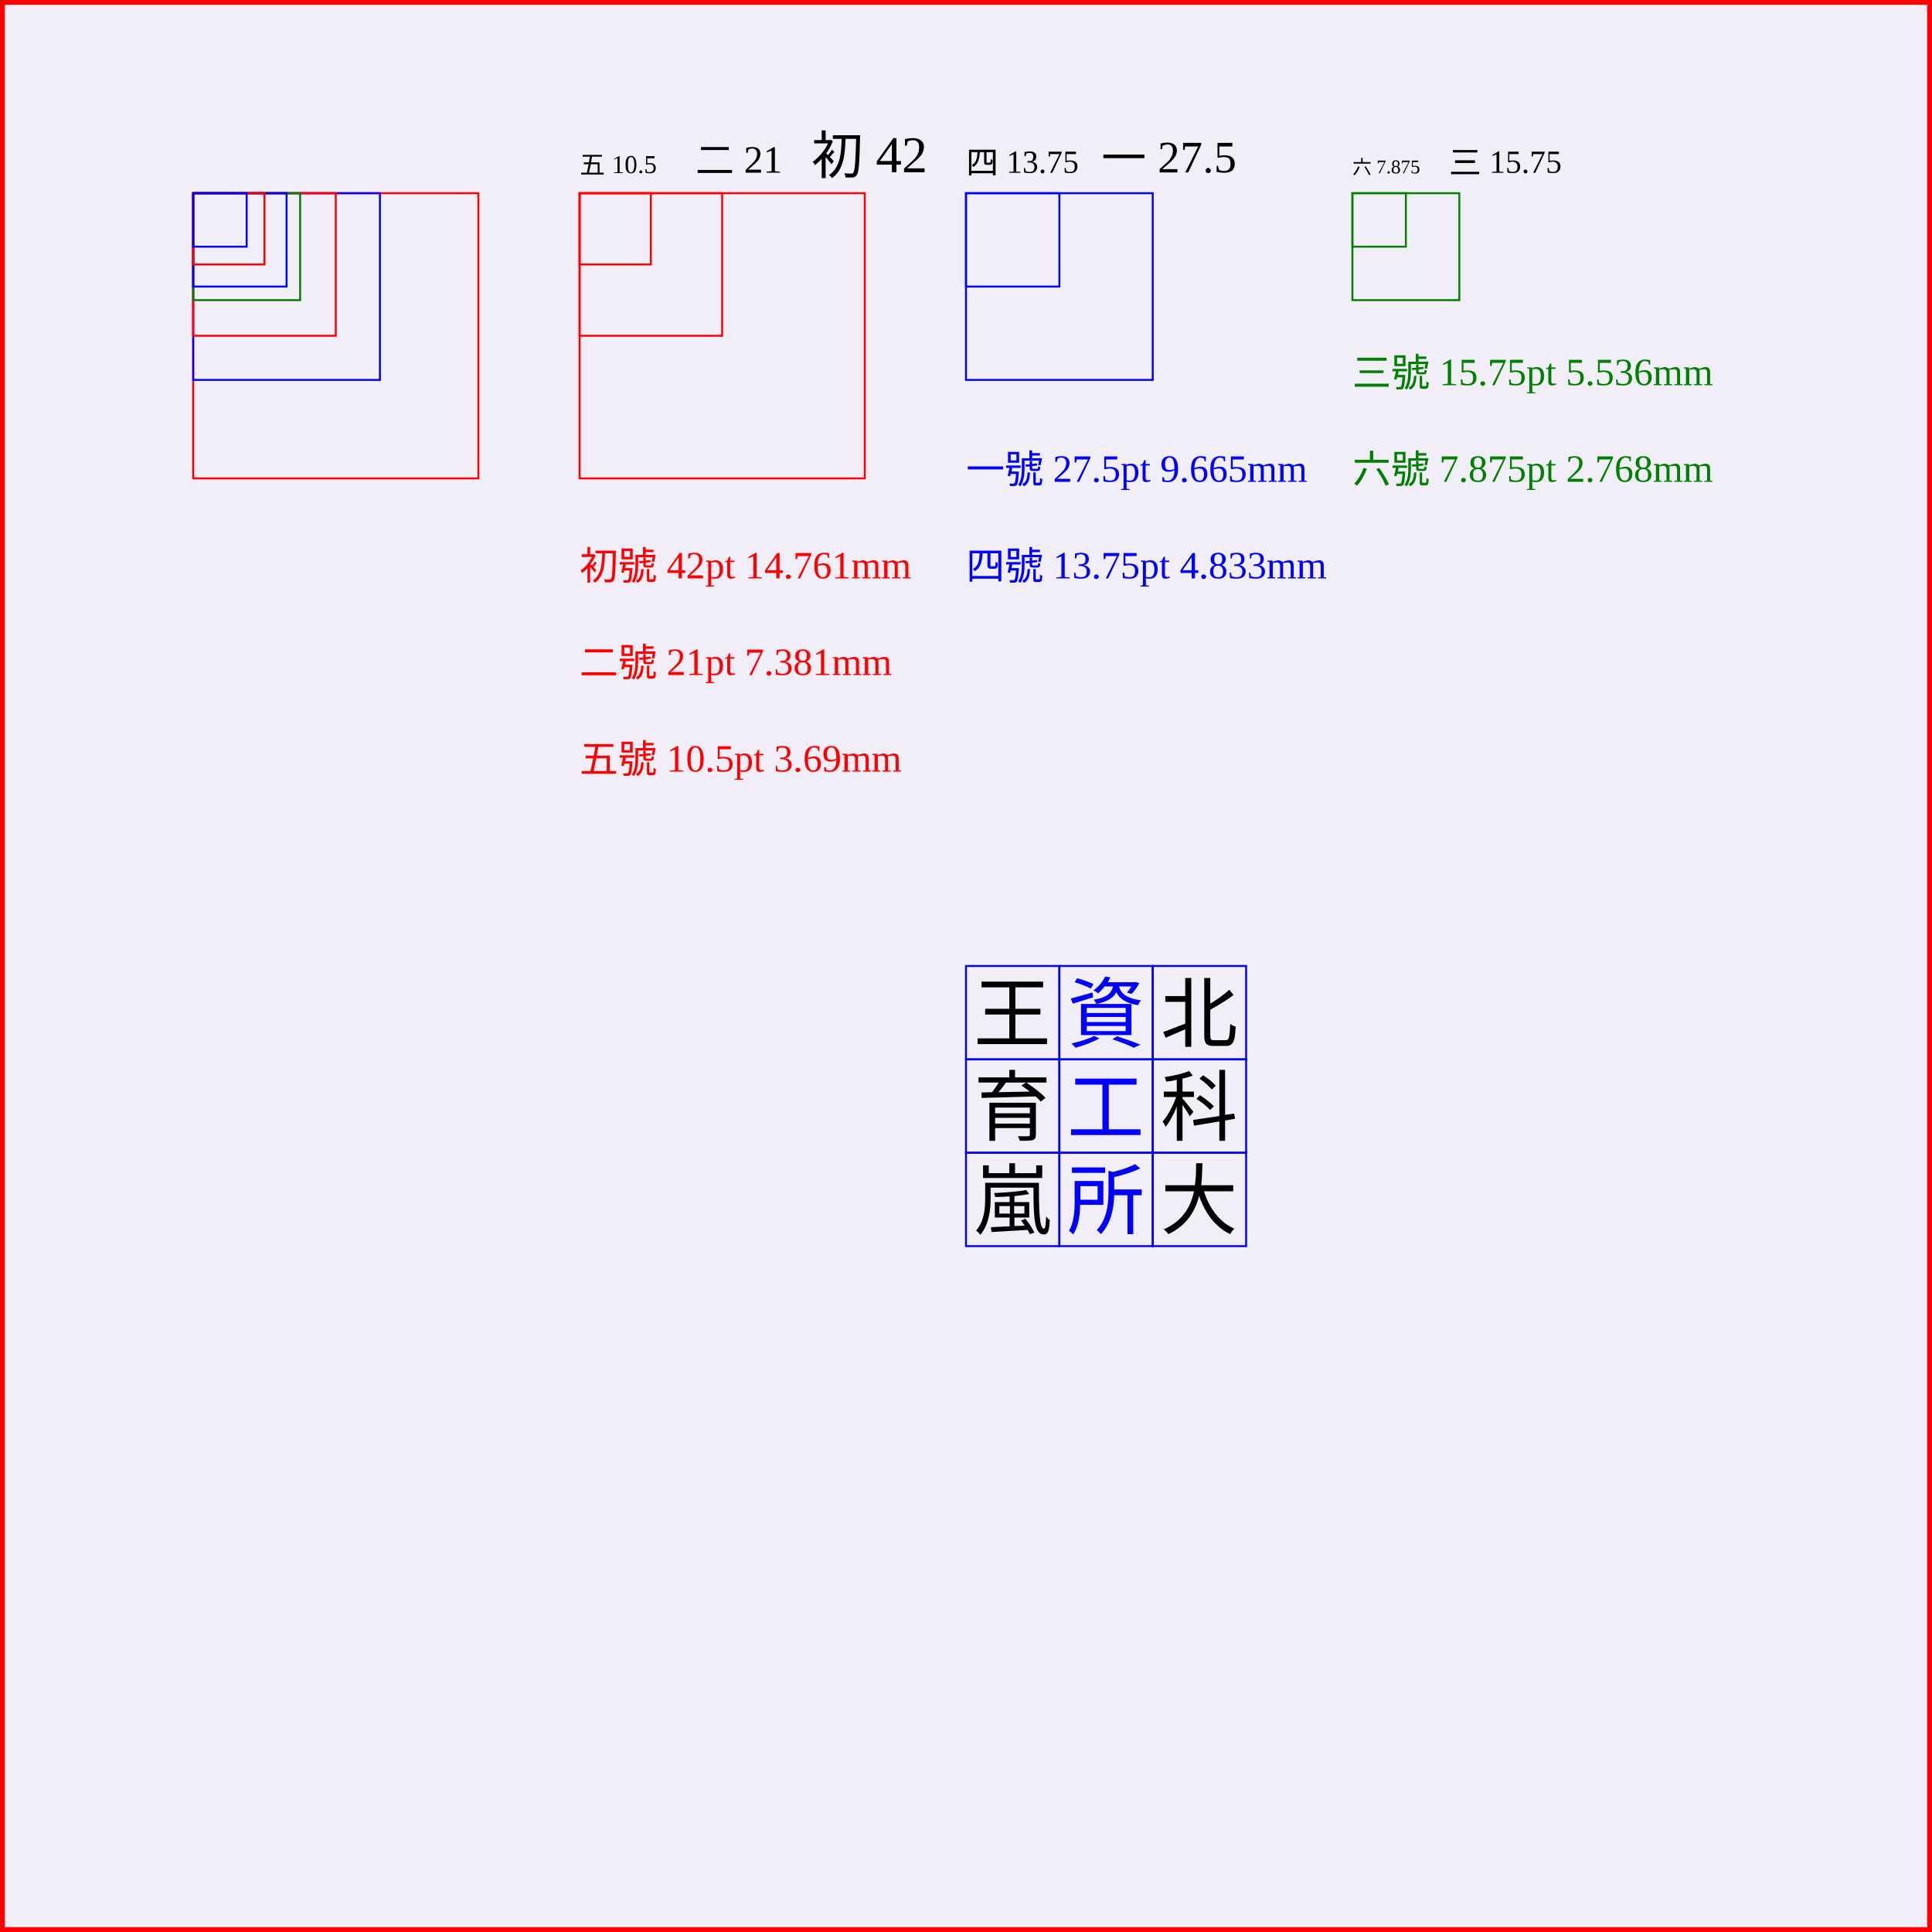
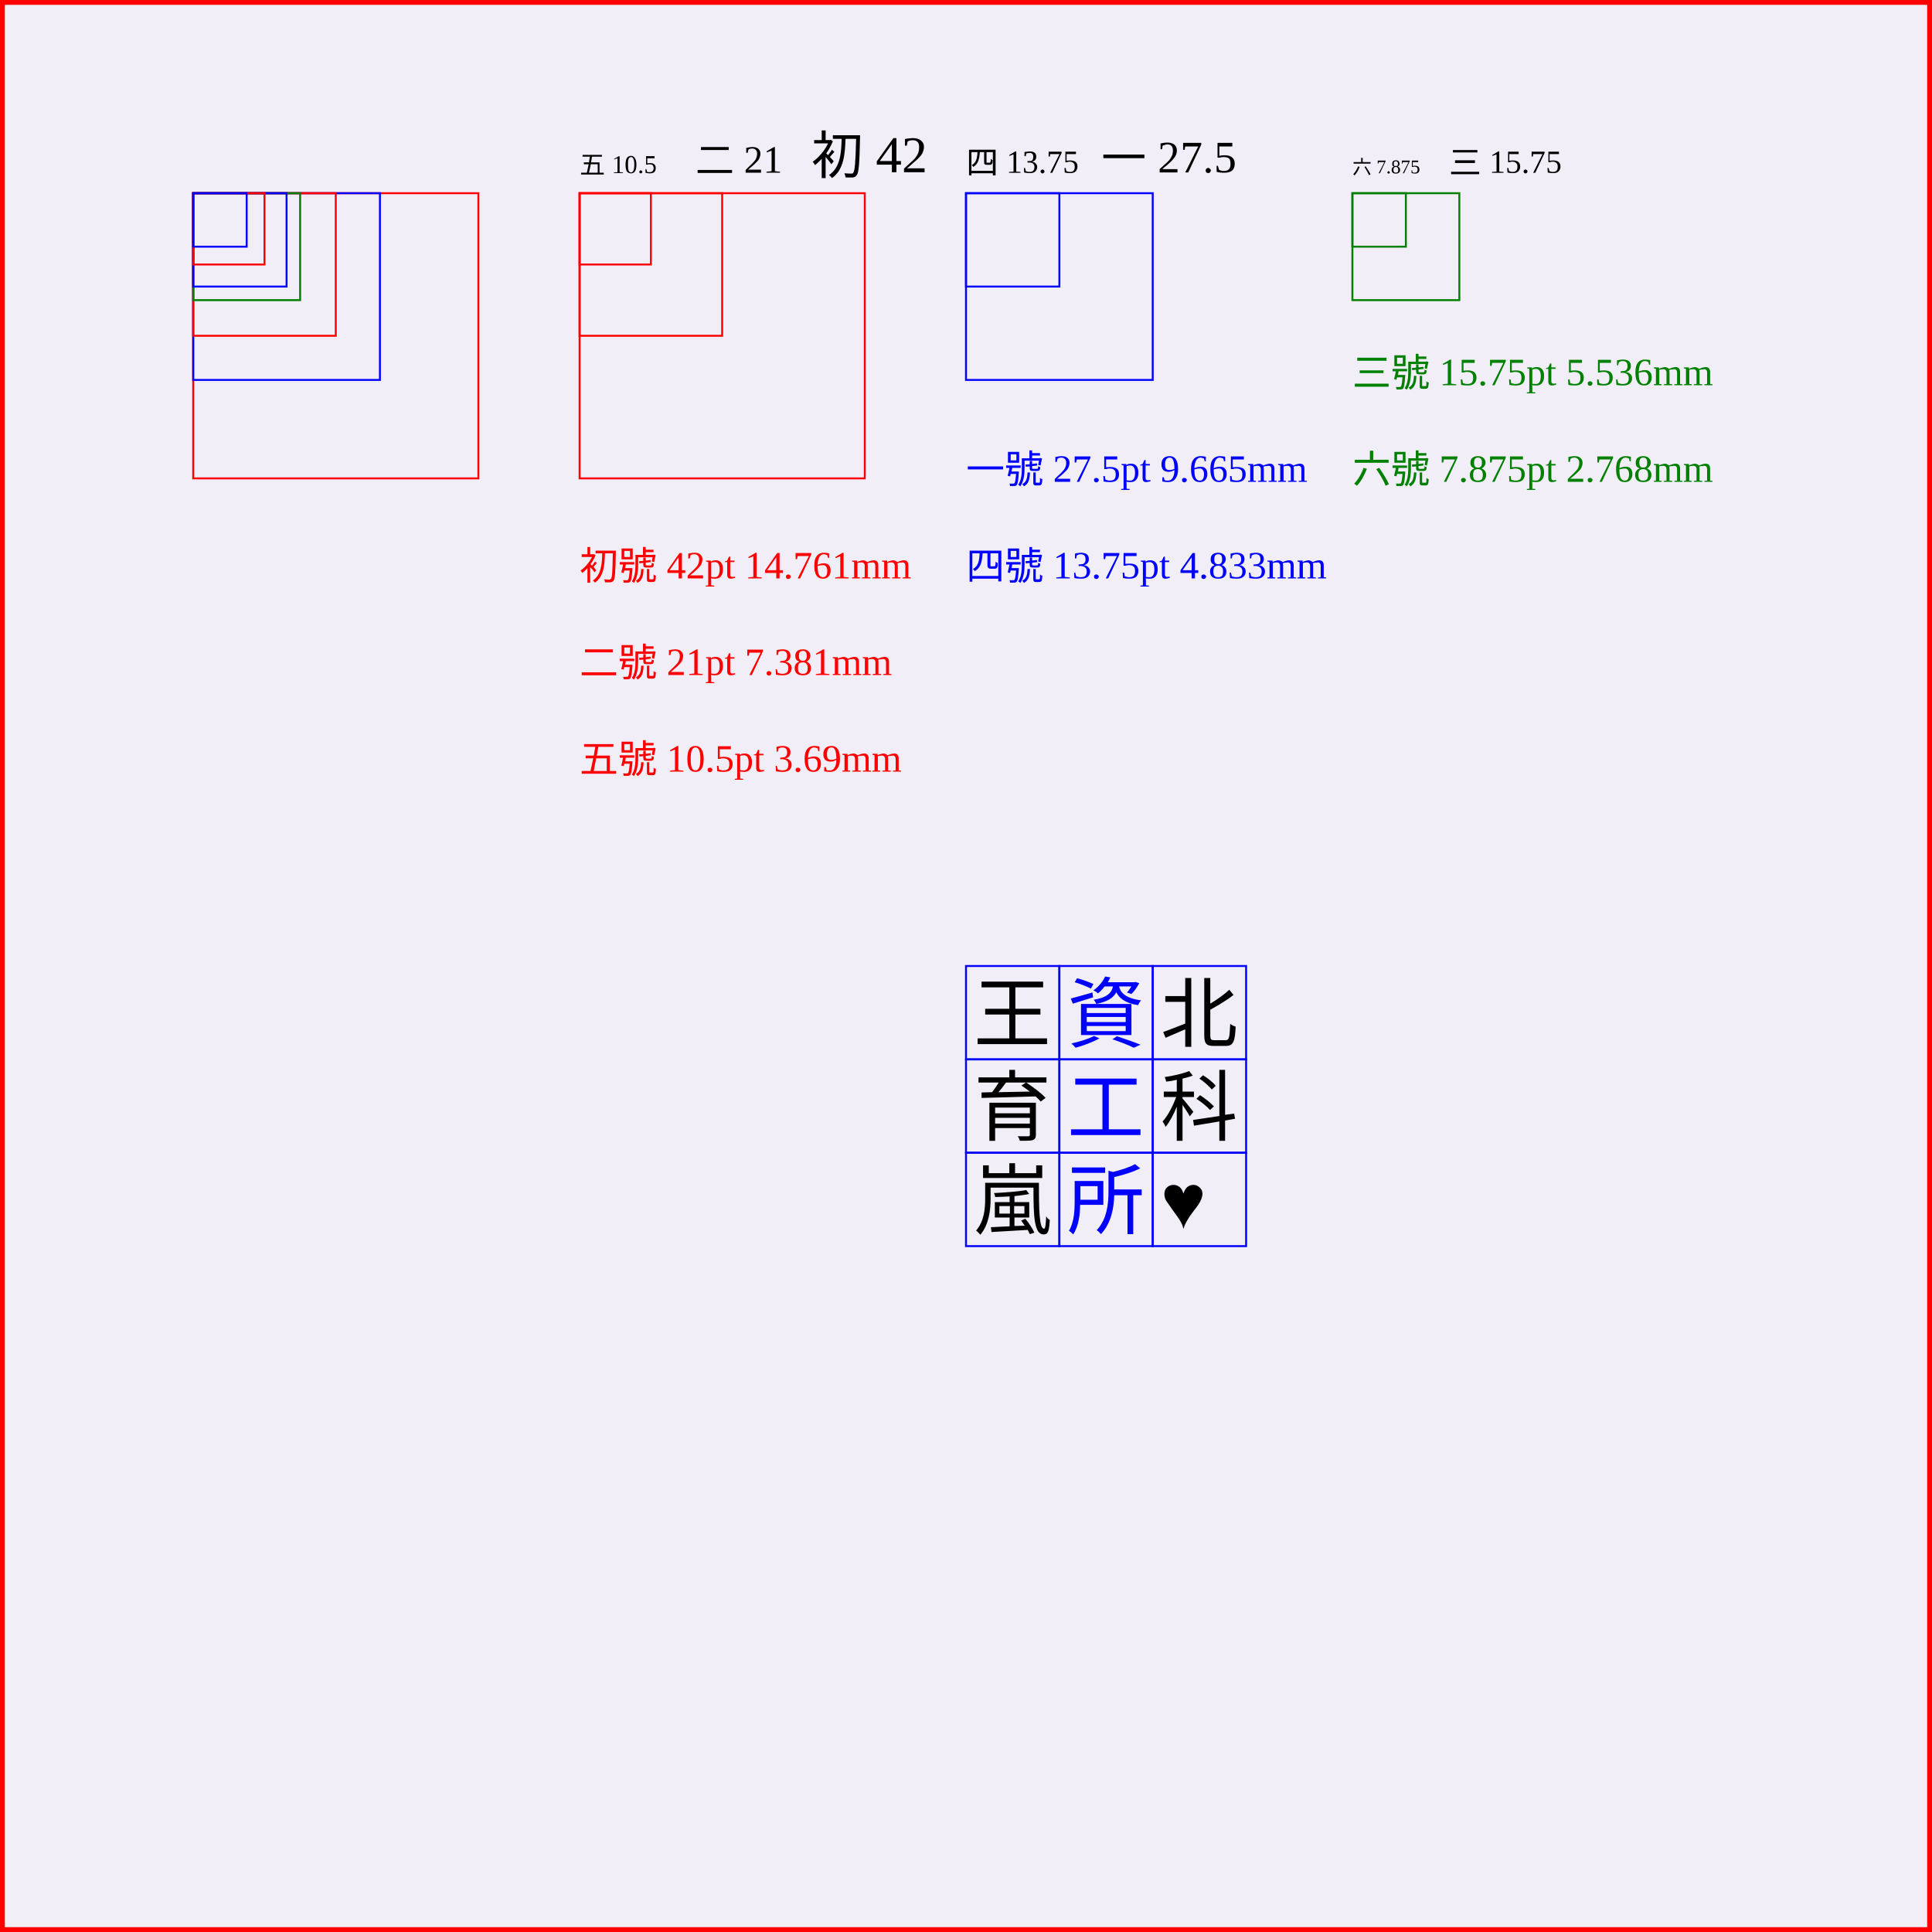
<svg xmlns="http://www.w3.org/2000/svg" version="1.1" width="100mm" height="100mm" viewBox="0 0 100 100">
  <rect x="0" y="0" width="100" height="100" stroke="red" stroke-width="0.5" fill="#F1EEF7" />
  <rect x="10" y="10" width="14.761" height="14.761" stroke="red" stroke-width="0.1" fill="none" />
  <rect x="10" y="10" width="9.665" height="9.665" stroke="blue" stroke-width="0.1" fill="none" />
  <rect x="10" y="10" width="7.38" height="7.38" stroke="red" stroke-width="0.1" fill="none" />
  <rect x="10" y="10" width="5.535" height="5.535" stroke="green" stroke-width="0.1" fill="none" />
  <rect x="10" y="10" width="4.833" height="4.833" stroke="blue" stroke-width="0.1" fill="none" />
  <rect x="10" y="10" width="3.69" height="3.69" stroke="red" stroke-width="0.1" fill="none" />
  <rect x="10" y="10" width="2.768" height="2.768" stroke="blue" stroke-width="0.1" fill="none" />
  <rect x="30" y="10" width="14.761" height="14.761" stroke="red" stroke-width="0.1" fill="none" />
  <text x="42" y="9" style="font-size:2pt;">初 42</text>
  <rect x="30" y="10" width="7.38" height="7.38" stroke="red" stroke-width="0.1" fill="none" />
  <text x="36" y="9" style="font-size:1.5pt;">二 21</text>
  <rect x="30" y="10" width="3.69" height="3.69" stroke="red" stroke-width="0.1" fill="none" />
  <text x="30" y="9" style="font-size:1pt;">五 10.5</text>
  <rect x="50" y="10" width="9.665" height="9.665" stroke="blue" stroke-width="0.1" fill="none" />
  <text x="57" y="9" style="font-size:1.75pt;">一 27.5</text>
  <rect x="50" y="10" width="4.833" height="4.833" stroke="blue" stroke-width="0.1" fill="none" />
  <text x="50" y="9" style="font-size:1.25pt;">四 13.75</text>
  <rect x="70" y="10" width="5.535" height="5.535" stroke="green" stroke-width="0.1" fill="none" />
  <text x="75" y="9" style="font-size:1.25pt;">三 15.75</text>
  <rect x="70" y="10" width="2.768" height="2.768" stroke="green" stroke-width="0.1" fill="none" />
  <text x="70" y="9" style="font-size:0.75pt;">六 7.875</text>
  <rect x="50" y="50" width="4.833" height="4.833" stroke="blue" stroke-width="0.1" fill="none" />
  <text x="50.4" y="53.9" style="font-size:3pt;">王</text>
  <rect x="50" y="54.833" width="4.833" height="4.833" stroke="blue" stroke-width="0.1" fill="none" />
  <text x="50.4" y="58.733" style="font-size:3pt;">育</text>
  <rect x="50" y="59.666" width="4.833" height="4.833" stroke="blue" stroke-width="0.1" fill="none" />
  <text x="50.4" y="63.566" style="font-size:3pt;">嵐</text>
  <rect x="54.833" y="50" width="4.833" height="4.833" stroke="blue" stroke-width="0.1" fill="none" />
  <text x="55.233" y="53.9" style="font-size:3pt;;" fill="blue">資</text>
  <rect x="54.833" y="54.833" width="4.833" height="4.833" stroke="blue" stroke-width="0.1" fill="none" />
  <text x="55.233" y="58.733" style="font-size:3pt;" fill="blue">工</text>
  <rect x="54.833" y="59.666" width="4.833" height="4.833" stroke="blue" stroke-width="0.1" fill="none" />
  <text x="55.233" y="63.566" style="font-size:3pt;" fill="blue">所</text>
  <rect x="59.666" y="50" width="4.833" height="4.833" stroke="blue" stroke-width="0.1" fill="none" />
  <text x="60.066" y="53.9" style="font-size:3pt;">北</text>
  <rect x="59.666" y="54.833" width="4.833" height="4.833" stroke="blue" stroke-width="0.1" fill="none" />
  <text x="60.066" y="58.733" style="font-size:3pt;">科</text>
  <rect x="59.666" y="59.666" width="4.833" height="4.833" stroke="blue" stroke-width="0.1" fill="none" />
-   <text x="60.066" y="63.566" style="font-size:3pt;">大</text>
+   <text x="60.066" y="63.566" style="font-size:3pt;">  ♥</text>
  <text x="30" y="30" style="font-size:1.5pt;" fill="red">初號 42pt 14.761mm</text>
  <text x="30" y="35" style="font-size:1.5pt;" fill="red">二號 21pt 7.381mm</text>
  <text x="30" y="40" style="font-size:1.5pt;" fill="red">五號 10.5pt 3.69mm</text>
  <text x="50" y="25" style="font-size:1.5pt;" fill="blue">一號 27.5pt 9.665mm</text>
  <text x="50" y="30" style="font-size:1.5pt;" fill="blue">四號 13.75pt 4.833mm</text>
  <text x="70" y="20" style="font-size:1.5pt;" fill="green">三號 15.75pt 5.536mm</text>
  <text x="70" y="25" style="font-size:1.5pt;" fill="green">六號 7.875pt 2.768mm</text>
</svg>
